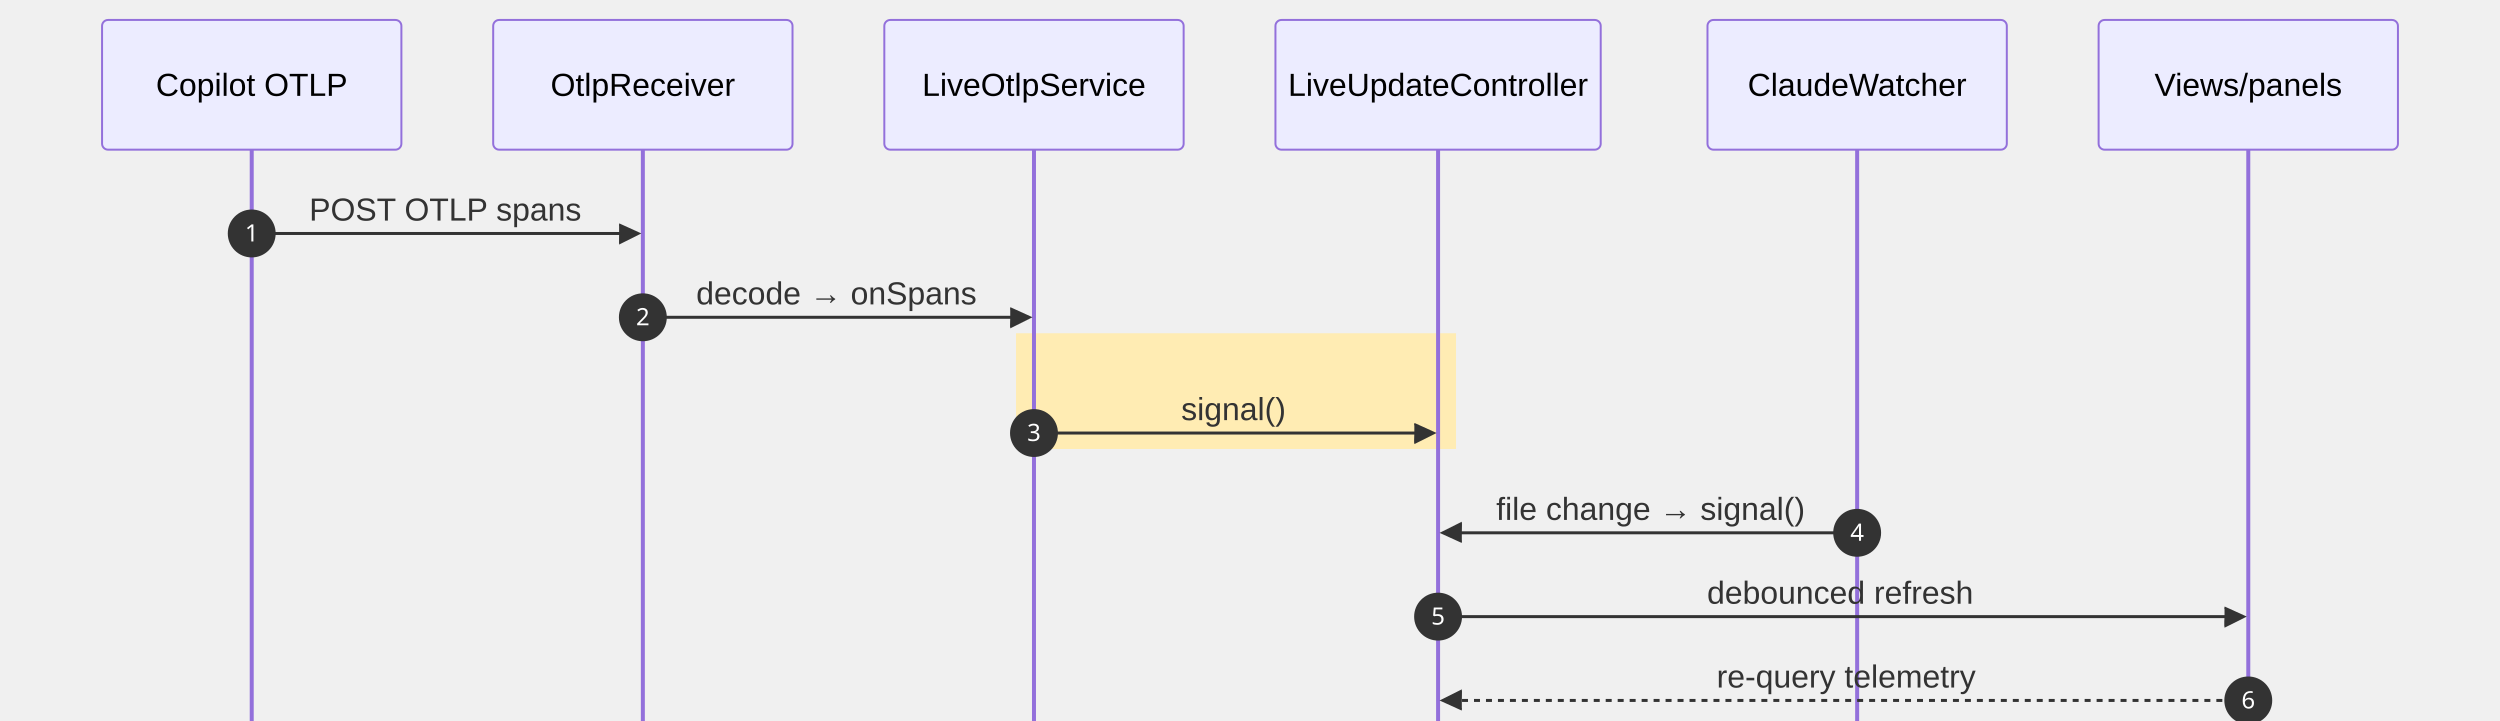
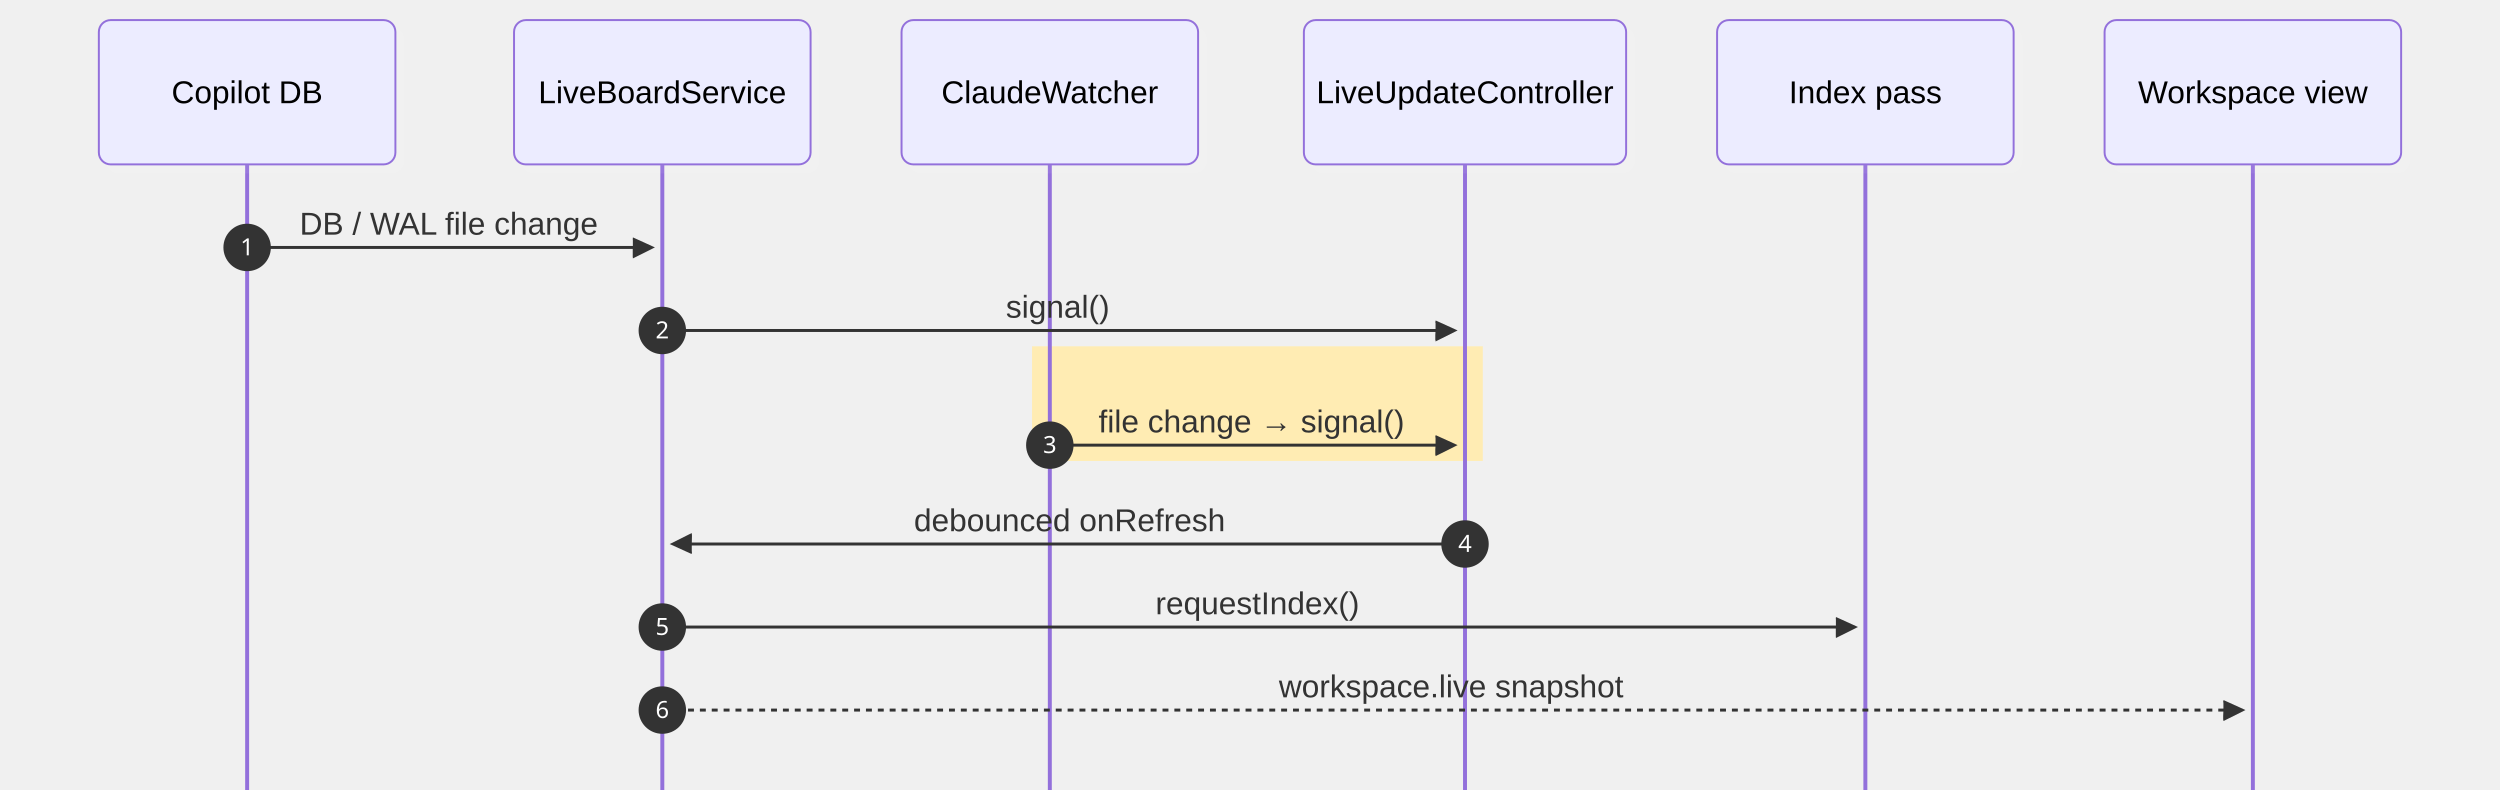
- <svg xmlns="http://www.w3.org/2000/svg" width="760" height="219" id="my-svg" style="max-width:760px;background-color:white;" viewBox="-50 -10 1250.5 361" role="graphics-document document" aria-roledescription="sequence">
-   <rect x="458" y="157" fill="rgb(255,236,179)" width="220.5" height="58" class="rect" />
+ <svg xmlns="http://www.w3.org/2000/svg" width="760" height="240" id="my-svg" style="max-width:760px;background-color:white;" viewBox="-50 -10 1264.5 399" role="graphics-document document" aria-roledescription="sequence">
+   <rect x="472" y="165" fill="rgb(255,236,179)" width="228" height="58" class="rect" />
  <g>
-     <line id="actor5" x1="1075.5" y1="65" x2="1075.5" y2="2000" class="actor-line 200" stroke-width="0.5px" stroke="#999" name="View" data-et="life-line" data-id="View" />
-     <g id="root-5" data-et="participant" data-type="participant" data-id="View">
-       <rect x="1000.5" y="0" fill="#eaeaea" stroke="#666" width="150" height="65" name="View" rx="3" ry="3" class="actor actor-top" />
-       <text x="1075.5" y="32.5" dominant-baseline="central" alignment-baseline="central" class="actor actor-box" style="text-anchor: middle; font-size: 16px; font-weight: 400;">
-         <tspan x="1075.5" dy="0">Views/panels</tspan>
+     <line id="actor5" x1="1089.5" y1="73" x2="1089.5" y2="2000" class="actor-line 200" stroke-width="0.5px" stroke="#999" name="View" data-et="life-line" data-id="View" />
+     <g id="root-5" data-look="neo" data-et="participant" data-type="participant" data-id="View">
+       <rect x="1014.5" y="0" fill="#eaeaea" stroke="#666" width="150" height="73" name="View" rx="6" ry="6" class="actor actor-top" data-look="neo" filter="url(#my-svg-drop-shadow)" />
+       <text x="1089.5" y="36.5" dominant-baseline="central" alignment-baseline="central" class="actor actor-box" style="text-anchor: middle; font-size: 16px; font-weight: 400;">
+         <tspan x="1089.5" dy="0">Workspace view</tspan>
      </text>
    </g>
  </g>
  <g>
-     <line id="actor4" x1="879.5" y1="65" x2="879.5" y2="2000" class="actor-line 200" stroke-width="0.5px" stroke="#999" name="Watch" data-et="life-line" data-id="Watch" />
-     <g id="root-4" data-et="participant" data-type="participant" data-id="Watch">
-       <rect x="804.5" y="0" fill="#eaeaea" stroke="#666" width="150" height="65" name="Watch" rx="3" ry="3" class="actor actor-top" />
-       <text x="879.5" y="32.5" dominant-baseline="central" alignment-baseline="central" class="actor actor-box" style="text-anchor: middle; font-size: 16px; font-weight: 400;">
-         <tspan x="879.5" dy="0">ClaudeWatcher</tspan>
+     <line id="actor4" x1="893.5" y1="73" x2="893.5" y2="2000" class="actor-line 200" stroke-width="0.5px" stroke="#999" name="Idx" data-et="life-line" data-id="Idx" />
+     <g id="root-4" data-look="neo" data-et="participant" data-type="participant" data-id="Idx">
+       <rect x="818.5" y="0" fill="#eaeaea" stroke="#666" width="150" height="73" name="Idx" rx="6" ry="6" class="actor actor-top" data-look="neo" filter="url(#my-svg-drop-shadow)" />
+       <text x="893.5" y="36.5" dominant-baseline="central" alignment-baseline="central" class="actor actor-box" style="text-anchor: middle; font-size: 16px; font-weight: 400;">
+         <tspan x="893.5" dy="0">Index pass</tspan>
      </text>
    </g>
  </g>
  <g>
-     <line id="actor3" x1="669.5" y1="65" x2="669.5" y2="2000" class="actor-line 200" stroke-width="0.5px" stroke="#999" name="Ctrl" data-et="life-line" data-id="Ctrl" />
-     <g id="root-3" data-et="participant" data-type="participant" data-id="Ctrl">
-       <rect x="588" y="0" fill="#eaeaea" stroke="#666" width="163" height="65" name="Ctrl" rx="3" ry="3" class="actor actor-top" />
-       <text x="669.5" y="32.5" dominant-baseline="central" alignment-baseline="central" class="actor actor-box" style="text-anchor: middle; font-size: 16px; font-weight: 400;">
-         <tspan x="669.5" dy="0">LiveUpdateController</tspan>
+     <line id="actor3" x1="691" y1="73" x2="691" y2="2000" class="actor-line 200" stroke-width="0.5px" stroke="#999" name="Ctrl" data-et="life-line" data-id="Ctrl" />
+     <g id="root-3" data-look="neo" data-et="participant" data-type="participant" data-id="Ctrl">
+       <rect x="609.5" y="0" fill="#eaeaea" stroke="#666" width="163" height="73" name="Ctrl" rx="6" ry="6" class="actor actor-top" data-look="neo" filter="url(#my-svg-drop-shadow)" />
+       <text x="691" y="36.5" dominant-baseline="central" alignment-baseline="central" class="actor actor-box" style="text-anchor: middle; font-size: 16px; font-weight: 400;">
+         <tspan x="691" dy="0">LiveUpdateController</tspan>
      </text>
    </g>
  </g>
  <g>
-     <line id="actor2" x1="467" y1="65" x2="467" y2="2000" class="actor-line 200" stroke-width="0.5px" stroke="#999" name="LiveS" data-et="life-line" data-id="LiveS" />
-     <g id="root-2" data-et="participant" data-type="participant" data-id="LiveS">
-       <rect x="392" y="0" fill="#eaeaea" stroke="#666" width="150" height="65" name="LiveS" rx="3" ry="3" class="actor actor-top" />
-       <text x="467" y="32.5" dominant-baseline="central" alignment-baseline="central" class="actor actor-box" style="text-anchor: middle; font-size: 16px; font-weight: 400;">
-         <tspan x="467" dy="0">LiveOtlpService</tspan>
+     <line id="actor2" x1="481" y1="73" x2="481" y2="2000" class="actor-line 200" stroke-width="0.5px" stroke="#999" name="Watch" data-et="life-line" data-id="Watch" />
+     <g id="root-2" data-look="neo" data-et="participant" data-type="participant" data-id="Watch">
+       <rect x="406" y="0" fill="#eaeaea" stroke="#666" width="150" height="73" name="Watch" rx="6" ry="6" class="actor actor-top" data-look="neo" filter="url(#my-svg-drop-shadow)" />
+       <text x="481" y="36.5" dominant-baseline="central" alignment-baseline="central" class="actor actor-box" style="text-anchor: middle; font-size: 16px; font-weight: 400;">
+         <tspan x="481" dy="0">ClaudeWatcher</tspan>
      </text>
    </g>
  </g>
  <g>
-     <line id="actor1" x1="271" y1="65" x2="271" y2="2000" class="actor-line 200" stroke-width="0.5px" stroke="#999" name="Recv" data-et="life-line" data-id="Recv" />
-     <g id="root-1" data-et="participant" data-type="participant" data-id="Recv">
-       <rect x="196" y="0" fill="#eaeaea" stroke="#666" width="150" height="65" name="Recv" rx="3" ry="3" class="actor actor-top" />
-       <text x="271" y="32.5" dominant-baseline="central" alignment-baseline="central" class="actor actor-box" style="text-anchor: middle; font-size: 16px; font-weight: 400;">
-         <tspan x="271" dy="0">OtlpReceiver</tspan>
+     <line id="actor1" x1="285" y1="73" x2="285" y2="2000" class="actor-line 200" stroke-width="0.5px" stroke="#999" name="Board" data-et="life-line" data-id="Board" />
+     <g id="root-1" data-look="neo" data-et="participant" data-type="participant" data-id="Board">
+       <rect x="210" y="0" fill="#eaeaea" stroke="#666" width="150" height="73" name="Board" rx="6" ry="6" class="actor actor-top" data-look="neo" filter="url(#my-svg-drop-shadow)" />
+       <text x="285" y="36.5" dominant-baseline="central" alignment-baseline="central" class="actor actor-box" style="text-anchor: middle; font-size: 16px; font-weight: 400;">
+         <tspan x="285" dy="0">LiveBoardService</tspan>
      </text>
    </g>
  </g>
  <g>
-     <line id="actor0" x1="75" y1="65" x2="75" y2="2000" class="actor-line 200" stroke-width="0.5px" stroke="#999" name="Cop" data-et="life-line" data-id="Cop" />
-     <g id="root-0" data-et="participant" data-type="participant" data-id="Cop">
-       <rect x="0" y="0" fill="#eaeaea" stroke="#666" width="150" height="65" name="Cop" rx="3" ry="3" class="actor actor-top" />
-       <text x="75" y="32.5" dominant-baseline="central" alignment-baseline="central" class="actor actor-box" style="text-anchor: middle; font-size: 16px; font-weight: 400;">
-         <tspan x="75" dy="0">Copilot OTLP</tspan>
+     <line id="actor0" x1="75" y1="73" x2="75" y2="2000" class="actor-line 200" stroke-width="0.5px" stroke="#999" name="Cop" data-et="life-line" data-id="Cop" />
+     <g id="root-0" data-look="neo" data-et="participant" data-type="participant" data-id="Cop">
+       <rect x="0" y="0" fill="#eaeaea" stroke="#666" width="150" height="73" name="Cop" rx="6" ry="6" class="actor actor-top" data-look="neo" filter="url(#my-svg-drop-shadow)" />
+       <text x="75" y="36.5" dominant-baseline="central" alignment-baseline="central" class="actor actor-box" style="text-anchor: middle; font-size: 16px; font-weight: 400;">
+         <tspan x="75" dy="0">Copilot DB</tspan>
      </text>
    </g>
  </g>
-   <style>#my-svg{font-family:"trebuchet ms",verdana,arial,sans-serif;font-size:15px;fill:#333;}@keyframes edge-animation-frame{from{stroke-dashoffset:0;}}@keyframes dash{to{stroke-dashoffset:0;}}#my-svg .edge-animation-slow{stroke-dasharray:9,5!important;stroke-dashoffset:900;animation:dash 50s linear infinite;stroke-linecap:round;}#my-svg .edge-animation-fast{stroke-dasharray:9,5!important;stroke-dashoffset:900;animation:dash 20s linear infinite;stroke-linecap:round;}#my-svg .error-icon{fill:#552222;}#my-svg .error-text{fill:#552222;stroke:#552222;}#my-svg .edge-thickness-normal{stroke-width:1px;}#my-svg .edge-thickness-thick{stroke-width:3.5px;}#my-svg .edge-pattern-solid{stroke-dasharray:0;}#my-svg .edge-thickness-invisible{stroke-width:0;fill:none;}#my-svg .edge-pattern-dashed{stroke-dasharray:3;}#my-svg .edge-pattern-dotted{stroke-dasharray:2;}#my-svg .marker{fill:#333333;stroke:#333333;}#my-svg .marker.cross{stroke:#333333;}#my-svg svg{font-family:"trebuchet ms",verdana,arial,sans-serif;font-size:15px;}#my-svg p{margin:0;}#my-svg .actor{stroke:#9370DB;fill:#ECECFF;stroke-width:1;}#my-svg rect.actor.outer-path[data-look="neo"]{filter:drop-shadow(1px 2px 2px rgba(185, 185, 185, 1));}#my-svg rect.note[data-look="neo"]{stroke:#aaaa33;fill:#fff5ad;filter:drop-shadow(1px 2px 2px rgba(185, 185, 185, 1));}#my-svg text.actor&gt;tspan{fill:black;stroke:none;}#my-svg .actor-line{stroke:#9370DB;}#my-svg .innerArc{stroke-width:1.5;stroke-dasharray:none;}#my-svg .messageLine0{stroke-width:1.5;stroke-dasharray:none;stroke:#333;}#my-svg .messageLine1{stroke-width:1.5;stroke-dasharray:2,2;stroke:#333;}#my-svg [id$="-arrowhead"] path{fill:#333;stroke:#333;}#my-svg .sequenceNumber{fill:white;}#my-svg [id$="-sequencenumber"]{fill:#333;}#my-svg [id$="-crosshead"] path{fill:#333;stroke:#333;}#my-svg .messageText{fill:#333;stroke:none;}#my-svg .labelBox{stroke:#9370DB;fill:#ECECFF;filter:none;}#my-svg .labelText,#my-svg .labelText&gt;tspan{fill:black;stroke:none;}#my-svg .loopText,#my-svg .loopText&gt;tspan{fill:black;stroke:none;}#my-svg .sectionTitle,#my-svg .sectionTitle&gt;tspan{fill:black;stroke:none;}#my-svg .loopLine{stroke-width:2px;stroke-dasharray:2,2;stroke:#9370DB;fill:#9370DB;}#my-svg .note{stroke:#aaaa33;fill:#fff5ad;}#my-svg .noteText,#my-svg .noteText&gt;tspan{fill:black;stroke:none;font-weight:normal;}#my-svg .activation0{fill:#f4f4f4;stroke:#666;}#my-svg .activation1{fill:#f4f4f4;stroke:#666;}#my-svg .activation2{fill:#f4f4f4;stroke:#666;}#my-svg .actorPopupMenu{position:absolute;}#my-svg .actorPopupMenuPanel{position:absolute;fill:#ECECFF;box-shadow:0px 8px 16px 0px rgba(0,0,0,0.2);filter:drop-shadow(3px 5px 2px rgb(0 0 0 / 0.4));}#my-svg .actor-man circle,#my-svg line{fill:#ECECFF;stroke-width:2px;}#my-svg g rect.rect{filter:drop-shadow(1px 2px 2px rgba(185, 185, 185, 1));stroke:#9370DB;}#my-svg .node .neo-node{stroke:#9370DB;}#my-svg [data-look="neo"].node rect,#my-svg [data-look="neo"].cluster rect,#my-svg [data-look="neo"].node polygon{stroke:#9370DB;filter:drop-shadow(1px 2px 2px rgba(185, 185, 185, 1));}#my-svg [data-look="neo"].swimlane.cluster rect{filter:none;}#my-svg [data-look="neo"].node path{stroke:#9370DB;stroke-width:1px;}#my-svg [data-look="neo"].node .outer-path{filter:drop-shadow(1px 2px 2px rgba(185, 185, 185, 1));}#my-svg [data-look="neo"].node .neo-line path{stroke:#9370DB;filter:none;}#my-svg [data-look="neo"].node circle{stroke:#9370DB;filter:drop-shadow(1px 2px 2px rgba(185, 185, 185, 1));}#my-svg [data-look="neo"].node circle .state-start{fill:#000000;}#my-svg [data-look="neo"].icon-shape .icon{fill:#9370DB;filter:drop-shadow(1px 2px 2px rgba(185, 185, 185, 1));}#my-svg [data-look="neo"].icon-shape .icon-neo path{stroke:#9370DB;filter:drop-shadow(1px 2px 2px rgba(185, 185, 185, 1));}#my-svg :root{--mermaid-font-family:"trebuchet ms",verdana,arial,sans-serif;}</style>
+   <style>#my-svg{font-family:"trebuchet ms",verdana,arial,sans-serif;font-size:15px;fill:#333;}@keyframes edge-animation-frame{from{stroke-dashoffset:0;}}@keyframes dash{to{stroke-dashoffset:0;}}#my-svg .edge-animation-slow{stroke-dasharray:9,5!important;stroke-dashoffset:900;animation:dash 50s linear infinite;stroke-linecap:round;}#my-svg .edge-animation-fast{stroke-dasharray:9,5!important;stroke-dashoffset:900;animation:dash 20s linear infinite;stroke-linecap:round;}#my-svg .error-icon{fill:#552222;}#my-svg .error-text{fill:#552222;stroke:#552222;}#my-svg .edge-thickness-normal{stroke-width:1px;}#my-svg .edge-thickness-thick{stroke-width:3.5px;}#my-svg .edge-pattern-solid{stroke-dasharray:0;}#my-svg .edge-thickness-invisible{stroke-width:0;fill:none;}#my-svg .edge-pattern-dashed{stroke-dasharray:3;}#my-svg .edge-pattern-dotted{stroke-dasharray:2;}#my-svg .marker{fill:#333333;stroke:#333333;}#my-svg .marker.cross{stroke:#333333;}#my-svg svg{font-family:"trebuchet ms",verdana,arial,sans-serif;font-size:15px;}#my-svg p{margin:0;}#my-svg .actor{stroke:#9370DB;fill:#ECECFF;stroke-width:1;}#my-svg rect.actor.outer-path[data-look="neo"]{filter:drop-shadow(1px 2px 2px rgba(185, 185, 185, 1));}#my-svg rect.note[data-look="neo"]{stroke:#aaaa33;fill:#fff5ad;filter:drop-shadow(1px 2px 2px rgba(185, 185, 185, 1));}#my-svg text.actor&gt;tspan{fill:black;stroke:none;}#my-svg .actor-line{stroke:#9370DB;}#my-svg .innerArc{stroke-width:1.5;stroke-dasharray:none;}#my-svg .messageLine0{stroke-width:1.5;stroke-dasharray:none;stroke:#333;}#my-svg .messageLine1{stroke-width:1.5;stroke-dasharray:2,2;stroke:#333;}#my-svg [id$="-arrowhead"] path{fill:#333;stroke:#333;}#my-svg .sequenceNumber{fill:white;}#my-svg [id$="-sequencenumber"]{fill:#333;}#my-svg [id$="-crosshead"] path{fill:#333;stroke:#333;}#my-svg .messageText{fill:#333;stroke:none;}#my-svg .labelBox{stroke:#9370DB;fill:#ECECFF;filter:drop-shadow(1px 2px 2px rgba(185, 185, 185, 1));}#my-svg .labelText,#my-svg .labelText&gt;tspan{fill:black;stroke:none;}#my-svg .loopText,#my-svg .loopText&gt;tspan{fill:black;stroke:none;}#my-svg .sectionTitle,#my-svg .sectionTitle&gt;tspan{fill:black;stroke:none;}#my-svg .loopLine{stroke-width:2px;stroke-dasharray:2,2;stroke:#9370DB;fill:#9370DB;}#my-svg .note{stroke:#aaaa33;fill:#fff5ad;}#my-svg .noteText,#my-svg .noteText&gt;tspan{fill:black;stroke:none;}#my-svg .activation0{fill:#f4f4f4;stroke:#666;}#my-svg .activation1{fill:#f4f4f4;stroke:#666;}#my-svg .activation2{fill:#f4f4f4;stroke:#666;}#my-svg .actorPopupMenu{position:absolute;}#my-svg .actorPopupMenuPanel{position:absolute;fill:#ECECFF;box-shadow:0px 8px 16px 0px rgba(0,0,0,0.2);filter:drop-shadow(3px 5px 2px rgb(0 0 0 / 0.4));}#my-svg .actor-man circle,#my-svg line{fill:#ECECFF;stroke-width:2px;}#my-svg g rect.rect{filter:drop-shadow(1px 2px 2px rgba(185, 185, 185, 1));stroke:#9370DB;}#my-svg .node .neo-node{stroke:#9370DB;}#my-svg [data-look="neo"].node rect,#my-svg [data-look="neo"].cluster rect,#my-svg [data-look="neo"].node polygon{stroke:#9370DB;filter:drop-shadow(1px 2px 2px rgba(185, 185, 185, 1));}#my-svg [data-look="neo"].swimlane.cluster rect{filter:none;}#my-svg [data-look="neo"].node path{stroke:#9370DB;stroke-width:1px;}#my-svg [data-look="neo"].node .outer-path{filter:drop-shadow(1px 2px 2px rgba(185, 185, 185, 1));}#my-svg [data-look="neo"].node .neo-line path{stroke:#9370DB;filter:none;}#my-svg [data-look="neo"].node circle{stroke:#9370DB;filter:drop-shadow(1px 2px 2px rgba(185, 185, 185, 1));}#my-svg [data-look="neo"].node circle .state-start{fill:#000000;}#my-svg [data-look="neo"].icon-shape .icon{fill:#9370DB;filter:drop-shadow(1px 2px 2px rgba(185, 185, 185, 1));}#my-svg [data-look="neo"].icon-shape .icon-neo path{stroke:#9370DB;filter:drop-shadow(1px 2px 2px rgba(185, 185, 185, 1));}#my-svg :root{--mermaid-font-family:"trebuchet ms",verdana,arial,sans-serif;}</style>
  <g />
  <defs>
    <symbol id="my-svg-computer" width="24" height="24">
      <path transform="scale(.5)" d="M2 2v13h20v-13h-20zm18 11h-16v-9h16v9zm-10.228 6l.466-1h3.524l.467 1h-4.457zm14.228 3h-24l2-6h2.104l-1.33 4h18.45l-1.297-4h2.073l2 6zm-5-10h-14v-7h14v7z" />
    </symbol>
  </defs>
  <defs>
    <symbol id="my-svg-database" fill-rule="evenodd" clip-rule="evenodd">
      <path transform="scale(.5)" d="M12.258.001l.256.004.255.005.253.008.251.01.249.012.247.015.246.016.242.019.241.02.239.023.236.024.233.027.231.028.229.031.225.032.223.034.22.036.217.038.214.04.211.041.208.043.205.045.201.046.198.048.194.05.191.051.187.053.183.054.18.056.175.057.172.059.168.06.163.061.16.063.155.064.15.066.074.033.073.033.071.034.07.034.069.035.068.035.067.035.066.035.064.036.064.036.062.036.06.036.06.037.058.037.058.037.055.038.055.038.053.038.052.038.051.039.05.039.048.039.047.039.045.04.044.04.043.04.041.04.04.041.039.041.037.041.036.041.034.041.033.042.032.042.03.042.029.042.027.042.026.043.024.043.023.043.021.043.02.043.018.044.017.043.015.044.013.044.012.044.011.045.009.044.007.045.006.045.004.045.002.045.001.045v17l-.001.045-.002.045-.004.045-.006.045-.007.045-.009.044-.011.045-.012.044-.013.044-.015.044-.017.043-.018.044-.02.043-.021.043-.023.043-.024.043-.026.043-.027.042-.029.042-.03.042-.032.042-.033.042-.034.041-.036.041-.037.041-.039.041-.04.041-.041.04-.043.04-.044.04-.045.04-.047.039-.048.039-.05.039-.051.039-.052.038-.053.038-.055.038-.055.038-.058.037-.058.037-.06.037-.06.036-.062.036-.064.036-.064.036-.066.035-.067.035-.068.035-.069.035-.07.034-.071.034-.073.033-.074.033-.15.066-.155.064-.16.063-.163.061-.168.06-.172.059-.175.057-.18.056-.183.054-.187.053-.191.051-.194.05-.198.048-.201.046-.205.045-.208.043-.211.041-.214.04-.217.038-.22.036-.223.034-.225.032-.229.031-.231.028-.233.027-.236.024-.239.023-.241.02-.242.019-.246.016-.247.015-.249.012-.251.01-.253.008-.255.005-.256.004-.258.001-.258-.001-.256-.004-.255-.005-.253-.008-.251-.01-.249-.012-.247-.015-.245-.016-.243-.019-.241-.02-.238-.023-.236-.024-.234-.027-.231-.028-.228-.031-.226-.032-.223-.034-.22-.036-.217-.038-.214-.04-.211-.041-.208-.043-.204-.045-.201-.046-.198-.048-.195-.05-.19-.051-.187-.053-.184-.054-.179-.056-.176-.057-.172-.059-.167-.06-.164-.061-.159-.063-.155-.064-.151-.066-.074-.033-.072-.033-.072-.034-.07-.034-.069-.035-.068-.035-.067-.035-.066-.035-.064-.036-.063-.036-.062-.036-.061-.036-.06-.037-.058-.037-.057-.037-.056-.038-.055-.038-.053-.038-.052-.038-.051-.039-.049-.039-.049-.039-.046-.039-.046-.04-.044-.04-.043-.04-.041-.04-.04-.041-.039-.041-.037-.041-.036-.041-.034-.041-.033-.042-.032-.042-.03-.042-.029-.042-.027-.042-.026-.043-.024-.043-.023-.043-.021-.043-.02-.043-.018-.044-.017-.043-.015-.044-.013-.044-.012-.044-.011-.045-.009-.044-.007-.045-.006-.045-.004-.045-.002-.045-.001-.045v-17l.001-.045.002-.045.004-.045.006-.045.007-.045.009-.044.011-.045.012-.044.013-.044.015-.044.017-.043.018-.044.02-.043.021-.043.023-.043.024-.043.026-.043.027-.042.029-.042.03-.042.032-.042.033-.042.034-.041.036-.041.037-.041.039-.041.04-.041.041-.04.043-.04.044-.04.046-.04.046-.039.049-.039.049-.039.051-.039.052-.038.053-.038.055-.038.056-.038.057-.037.058-.037.06-.037.061-.036.062-.036.063-.036.064-.036.066-.035.067-.035.068-.035.069-.035.07-.034.072-.034.072-.033.074-.033.151-.066.155-.064.159-.063.164-.061.167-.06.172-.059.176-.057.179-.056.184-.054.187-.053.19-.051.195-.05.198-.048.201-.046.204-.045.208-.043.211-.041.214-.04.217-.038.22-.036.223-.034.226-.032.228-.031.231-.028.234-.027.236-.024.238-.023.241-.02.243-.019.245-.016.247-.015.249-.012.251-.01.253-.008.255-.005.256-.004.258-.001.258.001zm-9.258 20.499v.01l.001.021.003.021.004.022.005.021.006.022.007.022.009.023.01.022.011.023.012.023.013.023.015.023.016.024.017.023.018.024.019.024.021.024.022.025.023.024.024.025.052.049.056.05.061.051.066.051.07.051.075.051.079.052.084.052.088.052.092.052.097.052.102.051.105.052.11.052.114.051.119.051.123.051.127.05.131.05.135.05.139.048.144.049.147.047.152.047.155.047.16.045.163.045.167.043.171.043.176.041.178.041.183.039.187.039.19.037.194.035.197.035.202.033.204.031.209.03.212.029.216.027.219.025.222.024.226.021.23.02.233.018.236.016.24.015.243.012.246.01.249.008.253.005.256.004.259.001.26-.001.257-.004.254-.005.25-.008.247-.011.244-.012.241-.014.237-.016.233-.018.231-.021.226-.021.224-.024.22-.026.216-.027.212-.028.21-.031.205-.031.202-.034.198-.034.194-.036.191-.037.187-.039.183-.04.179-.04.175-.042.172-.043.168-.044.163-.045.16-.046.155-.046.152-.047.148-.048.143-.049.139-.049.136-.05.131-.05.126-.05.123-.051.118-.052.114-.051.11-.052.106-.052.101-.052.096-.052.092-.052.088-.053.083-.051.079-.052.074-.052.07-.051.065-.051.06-.051.056-.05.051-.05.023-.024.023-.025.021-.024.02-.024.019-.024.018-.024.017-.024.015-.023.014-.024.013-.023.012-.023.01-.023.01-.022.008-.022.006-.022.006-.022.004-.022.004-.021.001-.021.001-.021v-4.127l-.077.055-.08.053-.083.054-.085.053-.087.052-.09.052-.093.051-.095.05-.097.05-.1.049-.102.049-.105.048-.106.047-.109.047-.111.046-.114.045-.115.045-.118.044-.12.043-.122.042-.124.042-.126.041-.128.04-.13.04-.132.038-.134.038-.135.037-.138.037-.139.035-.142.035-.143.034-.144.033-.147.032-.148.031-.15.03-.151.03-.153.029-.154.027-.156.027-.158.026-.159.025-.161.024-.162.023-.163.022-.165.021-.166.02-.167.019-.169.018-.169.017-.171.016-.173.015-.173.014-.175.013-.175.012-.177.011-.178.01-.179.008-.179.008-.181.006-.182.005-.182.004-.184.003-.184.002h-.37l-.184-.002-.184-.003-.182-.004-.182-.005-.181-.006-.179-.008-.179-.008-.178-.01-.176-.011-.176-.012-.175-.013-.173-.014-.172-.015-.171-.016-.17-.017-.169-.018-.167-.019-.166-.02-.165-.021-.163-.022-.162-.023-.161-.024-.159-.025-.157-.026-.156-.027-.155-.027-.153-.029-.151-.03-.15-.03-.148-.031-.146-.032-.145-.033-.143-.034-.141-.035-.14-.035-.137-.037-.136-.037-.134-.038-.132-.038-.13-.04-.128-.04-.126-.041-.124-.042-.122-.042-.12-.044-.117-.043-.116-.045-.113-.045-.112-.046-.109-.047-.106-.047-.105-.048-.102-.049-.1-.049-.097-.05-.095-.05-.093-.052-.09-.051-.087-.052-.085-.053-.083-.054-.08-.054-.077-.054v4.127zm0-5.654v.011l.001.021.003.021.004.021.005.022.006.022.007.022.009.022.01.022.011.023.012.023.013.023.015.024.016.023.017.024.018.024.019.024.021.024.022.024.023.025.024.024.052.05.056.05.061.05.066.051.07.051.075.052.079.051.084.052.088.052.092.052.097.052.102.052.105.052.11.051.114.051.119.052.123.05.127.051.131.05.135.049.139.049.144.048.147.048.152.047.155.046.16.045.163.045.167.044.171.042.176.042.178.04.183.04.187.038.19.037.194.036.197.034.202.033.204.032.209.03.212.028.216.027.219.025.222.024.226.022.23.02.233.018.236.016.24.014.243.012.246.01.249.008.253.006.256.003.259.001.26-.001.257-.003.254-.006.25-.008.247-.01.244-.012.241-.015.237-.016.233-.018.231-.02.226-.022.224-.024.22-.025.216-.027.212-.029.21-.03.205-.032.202-.033.198-.035.194-.036.191-.037.187-.039.183-.039.179-.041.175-.042.172-.043.168-.044.163-.045.16-.045.155-.047.152-.047.148-.048.143-.048.139-.05.136-.049.131-.05.126-.051.123-.051.118-.051.114-.052.11-.052.106-.052.101-.052.096-.052.092-.052.088-.052.083-.052.079-.052.074-.051.07-.052.065-.051.06-.05.056-.051.051-.049.023-.025.023-.024.021-.025.02-.024.019-.024.018-.024.017-.024.015-.023.014-.023.013-.024.012-.022.01-.023.01-.023.008-.022.006-.022.006-.022.004-.021.004-.022.001-.021.001-.021v-4.139l-.077.054-.08.054-.083.054-.085.052-.087.053-.09.051-.093.051-.095.051-.097.05-.1.049-.102.049-.105.048-.106.047-.109.047-.111.046-.114.045-.115.044-.118.044-.12.044-.122.042-.124.042-.126.041-.128.04-.13.039-.132.039-.134.038-.135.037-.138.036-.139.036-.142.035-.143.033-.144.033-.147.033-.148.031-.15.03-.151.03-.153.028-.154.028-.156.027-.158.026-.159.025-.161.024-.162.023-.163.022-.165.021-.166.02-.167.019-.169.018-.169.017-.171.016-.173.015-.173.014-.175.013-.175.012-.177.011-.178.009-.179.009-.179.007-.181.007-.182.005-.182.004-.184.003-.184.002h-.37l-.184-.002-.184-.003-.182-.004-.182-.005-.181-.007-.179-.007-.179-.009-.178-.009-.176-.011-.176-.012-.175-.013-.173-.014-.172-.015-.171-.016-.17-.017-.169-.018-.167-.019-.166-.02-.165-.021-.163-.022-.162-.023-.161-.024-.159-.025-.157-.026-.156-.027-.155-.028-.153-.028-.151-.03-.15-.03-.148-.031-.146-.033-.145-.033-.143-.033-.141-.035-.14-.036-.137-.036-.136-.037-.134-.038-.132-.039-.13-.039-.128-.04-.126-.041-.124-.042-.122-.043-.12-.043-.117-.044-.116-.044-.113-.046-.112-.046-.109-.046-.106-.047-.105-.048-.102-.049-.1-.049-.097-.05-.095-.051-.093-.051-.09-.051-.087-.053-.085-.052-.083-.054-.08-.054-.077-.054v4.139zm0-5.666v.011l.001.02.003.022.004.021.005.022.006.021.007.022.009.023.01.022.011.023.012.023.013.023.015.023.016.024.017.024.018.023.019.024.021.025.022.024.023.024.024.025.052.05.056.05.061.05.066.051.07.051.075.052.079.051.084.052.088.052.092.052.097.052.102.052.105.051.11.052.114.051.119.051.123.051.127.05.131.05.135.05.139.049.144.048.147.048.152.047.155.046.16.045.163.045.167.043.171.043.176.042.178.04.183.04.187.038.19.037.194.036.197.034.202.033.204.032.209.03.212.028.216.027.219.025.222.024.226.021.23.02.233.018.236.017.24.014.243.012.246.01.249.008.253.006.256.003.259.001.26-.001.257-.003.254-.006.25-.008.247-.01.244-.013.241-.014.237-.016.233-.018.231-.02.226-.022.224-.024.22-.025.216-.027.212-.029.21-.03.205-.032.202-.033.198-.035.194-.036.191-.037.187-.039.183-.039.179-.041.175-.042.172-.043.168-.044.163-.045.16-.045.155-.047.152-.047.148-.048.143-.049.139-.049.136-.049.131-.051.126-.05.123-.051.118-.052.114-.051.11-.052.106-.052.101-.052.096-.052.092-.052.088-.052.083-.052.079-.052.074-.052.07-.051.065-.051.06-.051.056-.05.051-.049.023-.025.023-.025.021-.024.02-.024.019-.024.018-.024.017-.024.015-.023.014-.024.013-.023.012-.023.01-.022.01-.023.008-.022.006-.022.006-.022.004-.022.004-.021.001-.021.001-.021v-4.153l-.077.054-.08.054-.083.053-.085.053-.087.053-.09.051-.093.051-.095.051-.097.05-.1.049-.102.048-.105.048-.106.048-.109.046-.111.046-.114.046-.115.044-.118.044-.12.043-.122.043-.124.042-.126.041-.128.04-.13.039-.132.039-.134.038-.135.037-.138.036-.139.036-.142.034-.143.034-.144.033-.147.032-.148.032-.15.03-.151.03-.153.028-.154.028-.156.027-.158.026-.159.024-.161.024-.162.023-.163.023-.165.021-.166.02-.167.019-.169.018-.169.017-.171.016-.173.015-.173.014-.175.013-.175.012-.177.01-.178.01-.179.009-.179.007-.181.006-.182.006-.182.004-.184.003-.184.001-.185.001-.185-.001-.184-.001-.184-.003-.182-.004-.182-.006-.181-.006-.179-.007-.179-.009-.178-.01-.176-.01-.176-.012-.175-.013-.173-.014-.172-.015-.171-.016-.17-.017-.169-.018-.167-.019-.166-.02-.165-.021-.163-.023-.162-.023-.161-.024-.159-.024-.157-.026-.156-.027-.155-.028-.153-.028-.151-.03-.15-.03-.148-.032-.146-.032-.145-.033-.143-.034-.141-.034-.14-.036-.137-.036-.136-.037-.134-.038-.132-.039-.13-.039-.128-.041-.126-.041-.124-.041-.122-.043-.12-.043-.117-.044-.116-.044-.113-.046-.112-.046-.109-.046-.106-.048-.105-.048-.102-.048-.1-.05-.097-.049-.095-.051-.093-.051-.09-.052-.087-.052-.085-.053-.083-.053-.08-.054-.077-.054v4.153zm8.74-8.179l-.257.004-.254.005-.25.008-.247.011-.244.012-.241.014-.237.016-.233.018-.231.021-.226.022-.224.023-.22.026-.216.027-.212.028-.21.031-.205.032-.202.033-.198.034-.194.036-.191.038-.187.038-.183.04-.179.041-.175.042-.172.043-.168.043-.163.045-.16.046-.155.046-.152.048-.148.048-.143.048-.139.049-.136.05-.131.05-.126.051-.123.051-.118.051-.114.052-.11.052-.106.052-.101.052-.096.052-.092.052-.088.052-.083.052-.079.052-.074.051-.07.052-.065.051-.06.05-.056.05-.051.05-.023.025-.023.024-.021.024-.02.025-.019.024-.018.024-.017.023-.015.024-.014.023-.013.023-.012.023-.01.023-.01.022-.008.022-.006.023-.006.021-.004.022-.004.021-.001.021-.001.021.001.021.001.021.004.021.004.022.006.021.006.023.008.022.01.022.01.023.012.023.013.023.014.023.015.024.017.023.018.024.019.024.02.025.021.024.023.024.023.025.051.05.056.05.06.05.065.051.07.052.074.051.079.052.083.052.088.052.092.052.096.052.101.052.106.052.11.052.114.052.118.051.123.051.126.051.131.05.136.05.139.049.143.048.148.048.152.048.155.046.16.046.163.045.168.043.172.043.175.042.179.041.183.04.187.038.191.038.194.036.198.034.202.033.205.032.21.031.212.028.216.027.22.026.224.023.226.022.231.021.233.018.237.016.241.014.244.012.247.011.25.008.254.005.257.004.26.001.26-.001.257-.004.254-.005.25-.008.247-.011.244-.012.241-.014.237-.016.233-.018.231-.021.226-.022.224-.023.22-.026.216-.027.212-.028.21-.031.205-.032.202-.033.198-.034.194-.036.191-.038.187-.038.183-.04.179-.041.175-.042.172-.043.168-.043.163-.045.16-.046.155-.046.152-.048.148-.048.143-.048.139-.049.136-.05.131-.05.126-.051.123-.051.118-.051.114-.052.11-.052.106-.052.101-.052.096-.052.092-.052.088-.052.083-.052.079-.052.074-.051.07-.052.065-.051.06-.05.056-.05.051-.05.023-.025.023-.024.021-.024.02-.025.019-.024.018-.024.017-.023.015-.024.014-.023.013-.023.012-.023.01-.023.01-.022.008-.022.006-.023.006-.021.004-.022.004-.021.001-.021.001-.021-.001-.021-.001-.021-.004-.021-.004-.022-.006-.021-.006-.023-.008-.022-.01-.022-.01-.023-.012-.023-.013-.023-.014-.023-.015-.024-.017-.023-.018-.024-.019-.024-.02-.025-.021-.024-.023-.024-.023-.025-.051-.05-.056-.05-.06-.05-.065-.051-.07-.052-.074-.051-.079-.052-.083-.052-.088-.052-.092-.052-.096-.052-.101-.052-.106-.052-.11-.052-.114-.052-.118-.051-.123-.051-.126-.051-.131-.05-.136-.05-.139-.049-.143-.048-.148-.048-.152-.048-.155-.046-.16-.046-.163-.045-.168-.043-.172-.043-.175-.042-.179-.041-.183-.04-.187-.038-.191-.038-.194-.036-.198-.034-.202-.033-.205-.032-.21-.031-.212-.028-.216-.027-.22-.026-.224-.023-.226-.022-.231-.021-.233-.018-.237-.016-.241-.014-.244-.012-.247-.011-.25-.008-.254-.005-.257-.004-.26-.001-.26.001z" />
    </symbol>
  </defs>
  <defs>
    <symbol id="my-svg-clock" width="24" height="24">
      <path transform="scale(.5)" d="M12 2c5.514 0 10 4.486 10 10s-4.486 10-10 10-10-4.486-10-10 4.486-10 10-10zm0-2c-6.627 0-12 5.373-12 12s5.373 12 12 12 12-5.373 12-12-5.373-12-12-12zm5.848 12.459c.202.038.202.333.001.372-1.907.361-6.045 1.111-6.547 1.111-.719 0-1.301-.582-1.301-1.301 0-.512.77-5.447 1.125-7.445.034-.192.312-.181.343.014l.985 6.238 5.394 1.011z" />
    </symbol>
  </defs>
  <defs>
    <marker id="my-svg-arrowhead" refX="7.9" refY="5" markerUnits="userSpaceOnUse" markerWidth="12" markerHeight="12" orient="auto-start-reverse">
      <path d="M -1 0 L 10 5 L 0 10 z" />
    </marker>
  </defs>
  <defs>
    <marker id="my-svg-crosshead" markerWidth="15" markerHeight="8" orient="auto" refX="4" refY="4.5">
      <path fill="none" stroke="#000000" stroke-width="1pt" d="M 1,2 L 6,7 M 6,2 L 1,7" style="stroke-dasharray: 0, 0;" />
    </marker>
  </defs>
  <defs>
    <marker id="my-svg-filled-head" refX="15.5" refY="7" markerWidth="20" markerHeight="28" orient="auto">
      <path d="M 18,7 L9,13 L14,7 L9,1 Z" />
    </marker>
  </defs>
  <defs>
    <marker id="my-svg-sequencenumber" refX="15" refY="15" markerWidth="60" markerHeight="40" orient="auto">
      <circle cx="15" cy="15" r="6" />
    </marker>
  </defs>
  <defs>
    <marker id="my-svg-solidTopArrowHead" refX="7.9" refY="7.25" markerUnits="userSpaceOnUse" markerWidth="12" markerHeight="12" orient="auto-start-reverse">
      <path d="M 0 0 L 10 8 L 0 8 z" />
    </marker>
  </defs>
  <defs>
    <marker id="my-svg-solidBottomArrowHead" refX="7.9" refY="0.75" markerUnits="userSpaceOnUse" markerWidth="12" markerHeight="12" orient="auto-start-reverse">
      <path d="M 0 0 L 10 0 L 0 8 z" />
    </marker>
  </defs>
  <defs>
    <marker id="my-svg-stickTopArrowHead" refX="7.5" refY="7" markerUnits="userSpaceOnUse" markerWidth="12" markerHeight="12" orient="auto-start-reverse">
      <path d="M 0 0 L 7 7" stroke="black" stroke-width="1.5" fill="none" />
    </marker>
  </defs>
  <defs>
    <marker id="my-svg-stickBottomArrowHead" refX="7.5" refY="0" markerUnits="userSpaceOnUse" markerWidth="12" markerHeight="12" orient="auto-start-reverse">
      <path d="M 0 7 L 7 0" stroke="black" stroke-width="1.5" fill="none" />
    </marker>
  </defs>
-   <text x="172" y="80" text-anchor="middle" dominant-baseline="middle" alignment-baseline="middle" class="messageText" dy="1em" style="font-size: 16px; font-weight: 400;">POST OTLP spans</text>
-   <line x1="82" y1="107" x2="267" y2="107" class="messageLine0" data-et="message" data-id="i1" data-from="Cop" data-to="Recv" stroke-width="2" stroke="none" marker-end="url(#my-svg-arrowhead)" style="fill: none;" />
-   <line x1="75" y1="107" x2="75" y2="107" stroke-width="0" marker-start="url(#my-svg-sequencenumber)" />
-   <text x="75" y="111" font-family="sans-serif" font-size="12px" text-anchor="middle" class="sequenceNumber">1</text>
-   <text x="368" y="122" text-anchor="middle" dominant-baseline="middle" alignment-baseline="middle" class="messageText" dy="1em" style="font-size: 16px; font-weight: 400;">decode → onSpans</text>
-   <line x1="278" y1="149" x2="463" y2="149" class="messageLine0" data-et="message" data-id="i2" data-from="Recv" data-to="LiveS" stroke-width="2" stroke="none" marker-end="url(#my-svg-arrowhead)" style="fill: none;" />
-   <line x1="271" y1="149" x2="271" y2="149" stroke-width="0" marker-start="url(#my-svg-sequencenumber)" />
-   <text x="271" y="153" font-family="sans-serif" font-size="12px" text-anchor="middle" class="sequenceNumber">2</text>
-   <text x="567" y="180" text-anchor="middle" dominant-baseline="middle" alignment-baseline="middle" class="messageText" dy="1em" style="font-size: 16px; font-weight: 400;">signal()</text>
-   <line x1="474" y1="207" x2="665.5" y2="207" class="messageLine0" data-et="message" data-id="i4" data-from="LiveS" data-to="Ctrl" stroke-width="2" stroke="none" marker-end="url(#my-svg-arrowhead)" style="fill: none;" />
-   <line x1="467" y1="207" x2="467" y2="207" stroke-width="0" marker-start="url(#my-svg-sequencenumber)" />
-   <text x="467" y="211" font-family="sans-serif" font-size="12px" text-anchor="middle" class="sequenceNumber">3</text>
-   <text x="776" y="230" text-anchor="middle" dominant-baseline="middle" alignment-baseline="middle" class="messageText" dy="1em" style="font-size: 16px; font-weight: 400;">file change → signal()</text>
-   <line x1="884.5" y1="257" x2="673.5" y2="257" class="messageLine0" data-et="message" data-id="i6" data-from="Watch" data-to="Ctrl" stroke-width="2" stroke="none" marker-end="url(#my-svg-arrowhead)" style="fill: none;" />
-   <line x1="879.5" y1="257" x2="879.5" y2="257" stroke-width="0" marker-start="url(#my-svg-sequencenumber)" />
-   <text x="879.5" y="261" font-family="sans-serif" font-size="12px" text-anchor="middle" class="sequenceNumber">4</text>
-   <text x="871" y="272" text-anchor="middle" dominant-baseline="middle" alignment-baseline="middle" class="messageText" dy="1em" style="font-size: 16px; font-weight: 400;">debounced refresh</text>
-   <line x1="676.5" y1="299" x2="1071.5" y2="299" class="messageLine0" data-et="message" data-id="i7" data-from="Ctrl" data-to="View" stroke-width="2" stroke="none" marker-end="url(#my-svg-arrowhead)" style="fill: none;" />
-   <line x1="669.5" y1="299" x2="669.5" y2="299" stroke-width="0" marker-start="url(#my-svg-sequencenumber)" />
-   <text x="669.5" y="303" font-family="sans-serif" font-size="12px" text-anchor="middle" class="sequenceNumber">5</text>
-   <text x="874" y="314" text-anchor="middle" dominant-baseline="middle" alignment-baseline="middle" class="messageText" dy="1em" style="font-size: 16px; font-weight: 400;">re-query telemetry</text>
-   <line x1="1080.5" y1="341" x2="673.5" y2="341" class="messageLine1" data-et="message" data-id="i8" data-from="View" data-to="Ctrl" stroke-width="2" stroke="none" marker-end="url(#my-svg-arrowhead)" style="stroke-dasharray: 3, 3; fill: none;" />
-   <line x1="1075.5" y1="341" x2="1075.5" y2="341" stroke-width="0" marker-start="url(#my-svg-sequencenumber)" />
-   <text x="1075.5" y="345" font-family="sans-serif" font-size="12px" text-anchor="middle" class="sequenceNumber">6</text>
+   <defs>
+     <filter id="my-svg-drop-shadow" height="130%" width="130%">
+       <feDropShadow dx="4" dy="4" stdDeviation="0" flood-opacity="0.06" flood-color="#FFFFFF" />
+     </filter>
+   </defs>
+   <text x="177" y="88" text-anchor="middle" dominant-baseline="middle" alignment-baseline="middle" class="messageText" dy="1em" style="font-size: 16px; font-weight: 400;">DB / WAL file change</text>
+   <line x1="82" y1="115" x2="278" y2="115" class="messageLine0" data-et="message" data-id="i1" data-from="Cop" data-to="Board" stroke-width="2" stroke="none" marker-end="url(#my-svg-arrowhead)" style="fill: none;" />
+   <line x1="75" y1="115" x2="75" y2="115" stroke-width="0" marker-start="url(#my-svg-sequencenumber)" />
+   <text x="75" y="119" font-family="sans-serif" font-size="12px" text-anchor="middle" class="sequenceNumber">1</text>
+   <text x="485" y="130" text-anchor="middle" dominant-baseline="middle" alignment-baseline="middle" class="messageText" dy="1em" style="font-size: 16px; font-weight: 400;">signal()</text>
+   <line x1="292" y1="157" x2="684" y2="157" class="messageLine0" data-et="message" data-id="i2" data-from="Board" data-to="Ctrl" stroke-width="2" stroke="none" marker-end="url(#my-svg-arrowhead)" style="fill: none;" />
+   <line x1="285" y1="157" x2="285" y2="157" stroke-width="0" marker-start="url(#my-svg-sequencenumber)" />
+   <text x="285" y="161" font-family="sans-serif" font-size="12px" text-anchor="middle" class="sequenceNumber">2</text>
+   <text x="583" y="188" text-anchor="middle" dominant-baseline="middle" alignment-baseline="middle" class="messageText" dy="1em" style="font-size: 16px; font-weight: 400;">file change → signal()</text>
+   <line x1="488" y1="215" x2="684" y2="215" class="messageLine0" data-et="message" data-id="i4" data-from="Watch" data-to="Ctrl" stroke-width="2" stroke="none" marker-end="url(#my-svg-arrowhead)" style="fill: none;" />
+   <line x1="481" y1="215" x2="481" y2="215" stroke-width="0" marker-start="url(#my-svg-sequencenumber)" />
+   <text x="481" y="219" font-family="sans-serif" font-size="12px" text-anchor="middle" class="sequenceNumber">3</text>
+   <text x="491" y="238" text-anchor="middle" dominant-baseline="middle" alignment-baseline="middle" class="messageText" dy="1em" style="font-size: 16px; font-weight: 400;">debounced onRefresh</text>
+   <line x1="696" y1="265" x2="292" y2="265" class="messageLine0" data-et="message" data-id="i6" data-from="Ctrl" data-to="Board" stroke-width="2" stroke="none" marker-end="url(#my-svg-arrowhead)" style="fill: none;" />
+   <line x1="691" y1="265" x2="691" y2="265" stroke-width="0" marker-start="url(#my-svg-sequencenumber)" />
+   <text x="691" y="269" font-family="sans-serif" font-size="12px" text-anchor="middle" class="sequenceNumber">4</text>
+   <text x="586" y="280" text-anchor="middle" dominant-baseline="middle" alignment-baseline="middle" class="messageText" dy="1em" style="font-size: 16px; font-weight: 400;">requestIndex()</text>
+   <line x1="292" y1="307" x2="886.5" y2="307" class="messageLine0" data-et="message" data-id="i7" data-from="Board" data-to="Idx" stroke-width="2" stroke="none" marker-end="url(#my-svg-arrowhead)" style="fill: none;" />
+   <line x1="285" y1="307" x2="285" y2="307" stroke-width="0" marker-start="url(#my-svg-sequencenumber)" />
+   <text x="285" y="311" font-family="sans-serif" font-size="12px" text-anchor="middle" class="sequenceNumber">5</text>
+   <text x="684" y="322" text-anchor="middle" dominant-baseline="middle" alignment-baseline="middle" class="messageText" dy="1em" style="font-size: 16px; font-weight: 400;">workspace.live snapshot</text>
+   <line x1="292" y1="349" x2="1082.5" y2="349" class="messageLine1" data-et="message" data-id="i8" data-from="Board" data-to="View" stroke-width="2" stroke="none" marker-end="url(#my-svg-arrowhead)" style="stroke-dasharray: 3, 3; fill: none;" />
+   <line x1="285" y1="349" x2="285" y2="349" stroke-width="0" marker-start="url(#my-svg-sequencenumber)" />
+   <text x="285" y="353" font-family="sans-serif" font-size="12px" text-anchor="middle" class="sequenceNumber">6</text>
</svg>
